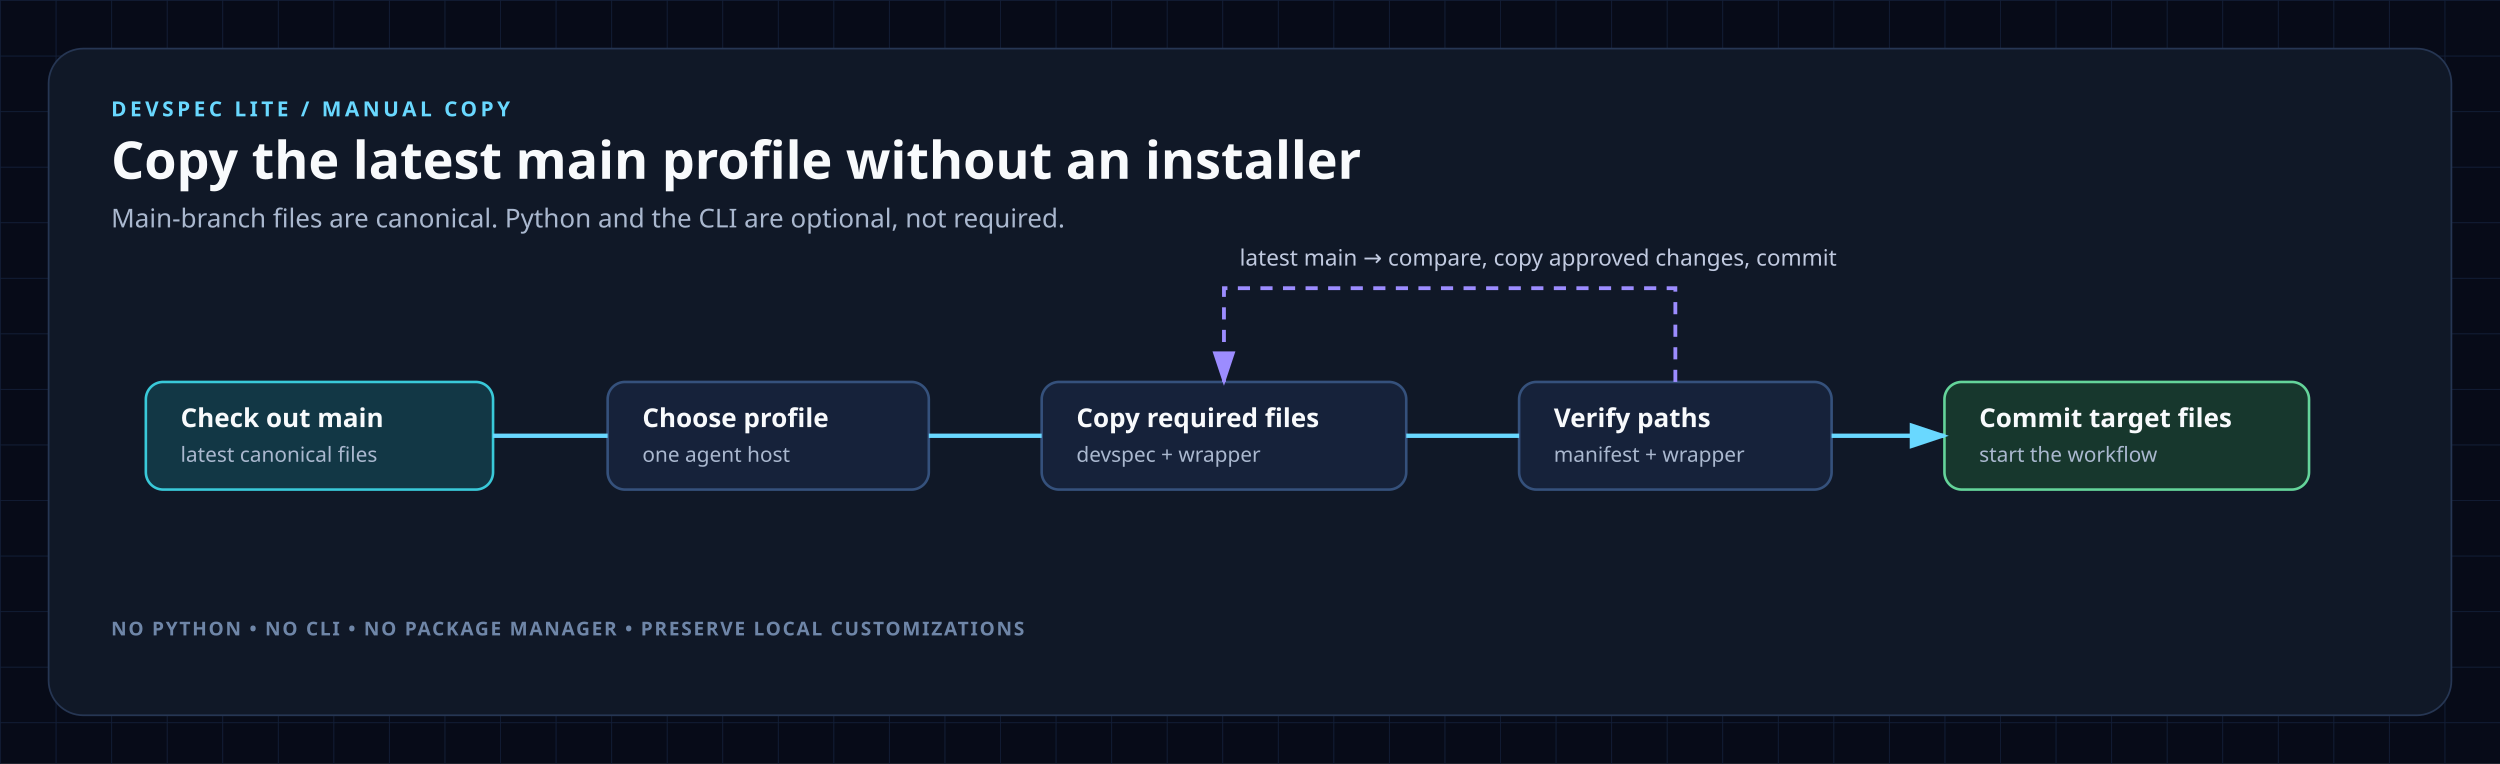
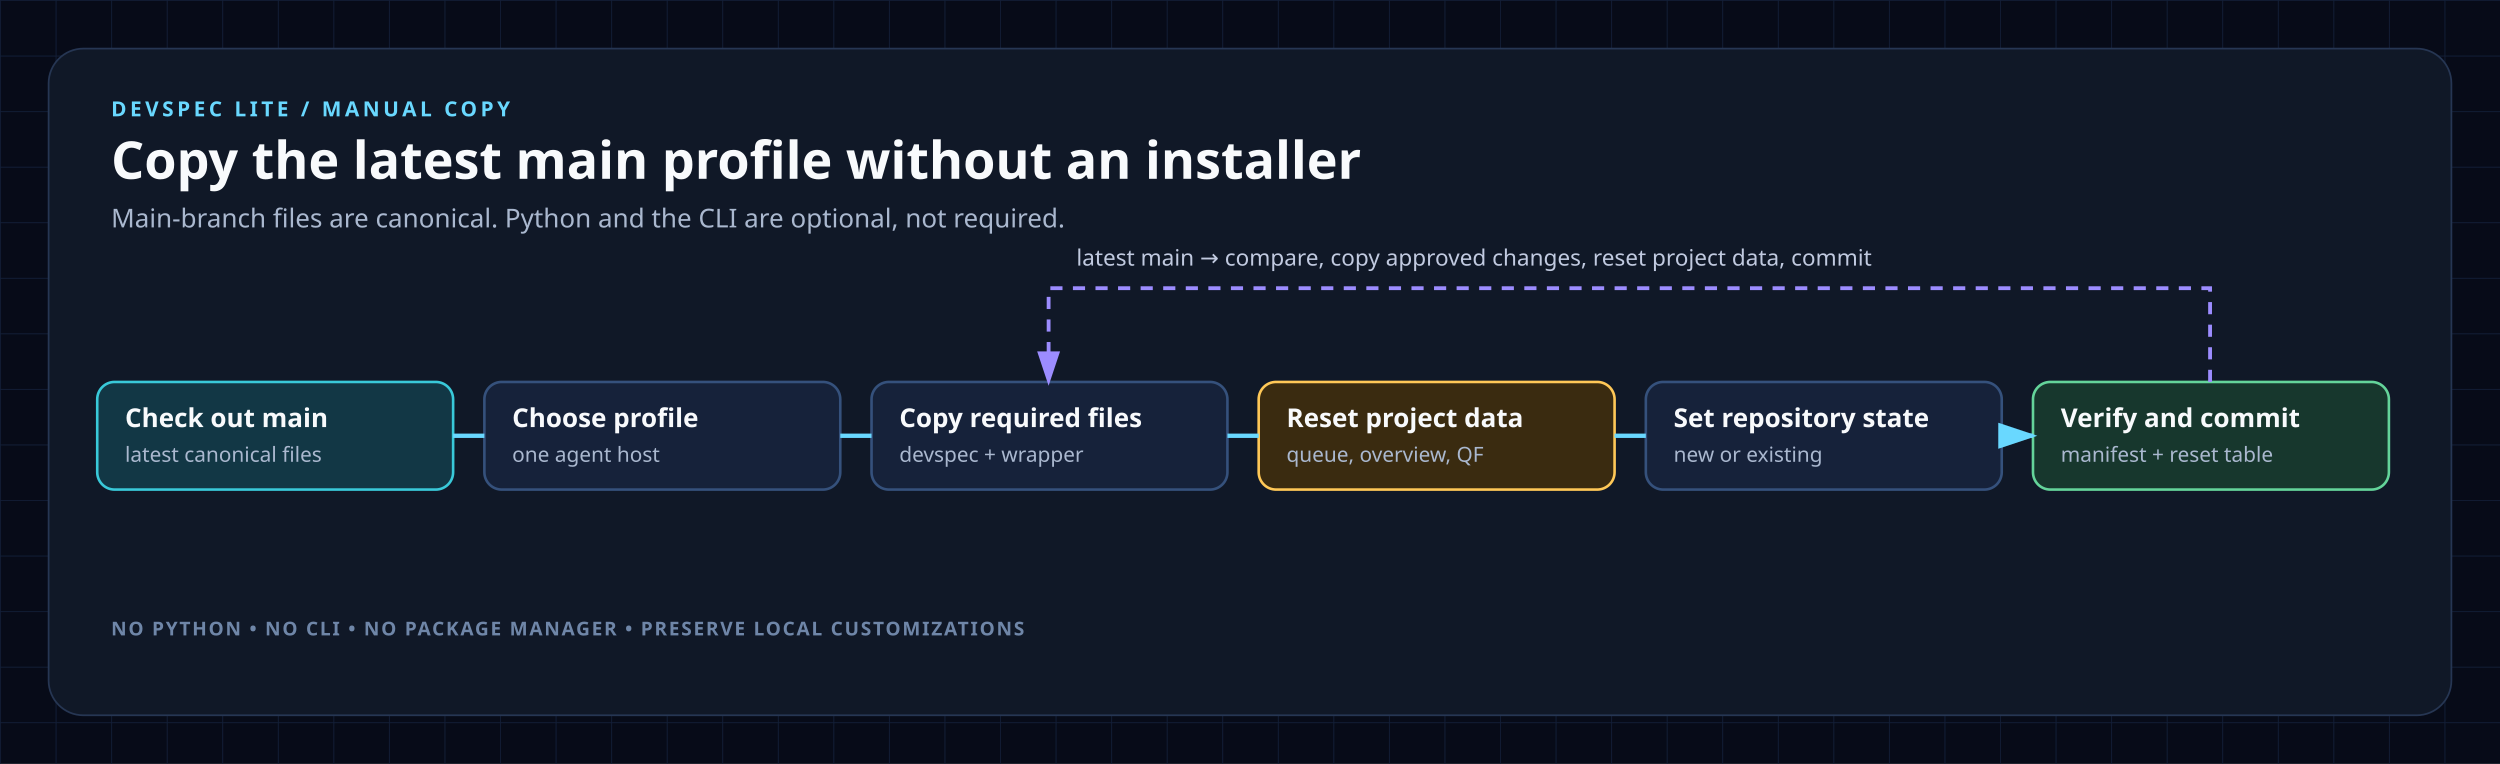
<svg xmlns="http://www.w3.org/2000/svg" viewBox="0 0 1440 440" role="img" aria-labelledby="title desc">
-   <style>.bg{fill:#070b18}.surface{fill:#101827;stroke:#263653}.card{fill:#16223a;stroke:#35517c;stroke-width:1.5}.start{fill:#123745;stroke:#39c9d9}.safe{fill:#17372d;stroke:#64d49a}.eyebrow{font:700 12px system-ui,sans-serif;letter-spacing:2px;fill:#69d8ff}.title{font:700 30px system-ui,sans-serif;fill:#f8fafc}.sub{font:15px system-ui,sans-serif;fill:#aab8cf}.node{font:700 15px system-ui,sans-serif;fill:#f8fafc}.meta{font:12px system-ui,sans-serif;fill:#aab8cf}.flow{fill:none;stroke:#69d8ff;stroke-width:2.5;marker-end:url(#arrow)}.loop{fill:none;stroke:#9c8cff;stroke-width:2.2;stroke-dasharray:7 6;marker-end:url(#arrowV)}.note{font:13px system-ui,sans-serif;fill:#c1cae0}.foot{font:600 11px system-ui,sans-serif;letter-spacing:1px;fill:#6f86a8}</style>
+   <style>.bg{fill:#070b18}.surface{fill:#101827;stroke:#263653}.card{fill:#16223a;stroke:#35517c;stroke-width:1.5}.start{fill:#123745;stroke:#39c9d9}.reset{fill:#3a2b10;stroke:#ffc857}.safe{fill:#17372d;stroke:#64d49a}.eyebrow{font:700 12px system-ui,sans-serif;letter-spacing:2px;fill:#69d8ff}.title{font:700 30px system-ui,sans-serif;fill:#f8fafc}.sub{font:15px system-ui,sans-serif;fill:#aab8cf}.node{font:700 15px system-ui,sans-serif;fill:#f8fafc}.meta{font:12px system-ui,sans-serif;fill:#aab8cf}.flow{fill:none;stroke:#69d8ff;stroke-width:2.5;marker-end:url(#arrow)}.loop{fill:none;stroke:#9c8cff;stroke-width:2.2;stroke-dasharray:7 6;marker-end:url(#arrowV)}.note{font:13px system-ui,sans-serif;fill:#c1cae0}.foot{font:600 11px system-ui,sans-serif;letter-spacing:1px;fill:#6f86a8}</style>
  <defs>
    <pattern id="grid" width="32" height="32" patternUnits="userSpaceOnUse">
      <path d="M32 0H0V32" fill="none" stroke="#14213a" />
    </pattern>
    <marker id="arrow" markerWidth="10" markerHeight="10" refX="8" refY="3" orient="auto">
      <path d="M0,0 L0,6 L9,3 z" fill="#69d8ff" />
    </marker>
    <marker id="arrowV" markerWidth="10" markerHeight="10" refX="8" refY="3" orient="auto">
      <path d="M0,0 L0,6 L9,3 z" fill="#9c8cff" />
    </marker>
  </defs>
  <rect class="bg" width="1440" height="440" />
  <rect fill="url(#grid)" width="1440" height="440" opacity=".9" />
  <rect class="surface" x="28" y="28" width="1384" height="384" rx="20" />
  <text x="64" y="67" class="eyebrow">DEVSPEC LITE / MANUAL COPY</text>
  <text x="64" y="103" class="title">Copy the latest main profile without an installer</text>
  <text x="64" y="131" class="sub">Main-branch files are canonical. Python and the CLI are optional, not required.</text>
-   <rect class="card start" x="84" y="220" width="200" height="62" rx="10" />
-   <text x="104" y="246" class="node">Check out main</text>
-   <text x="104" y="266" class="meta">latest canonical files</text>
-   <rect class="card" x="350" y="220" width="185" height="62" rx="10" />
-   <text x="370" y="246" class="node">Choose profile</text>
-   <text x="370" y="266" class="meta">one agent host</text>
-   <rect class="card" x="600" y="220" width="210" height="62" rx="10" />
-   <text x="620" y="246" class="node">Copy required files</text>
-   <text x="620" y="266" class="meta">devspec + wrapper</text>
-   <rect class="card" x="875" y="220" width="180" height="62" rx="10" />
-   <text x="895" y="246" class="node">Verify paths</text>
-   <text x="895" y="266" class="meta">manifest + wrapper</text>
-   <rect class="card safe" x="1120" y="220" width="210" height="62" rx="10" />
-   <text x="1140" y="246" class="node">Commit target files</text>
-   <text x="1140" y="266" class="meta">start the workflow</text>
-   <path class="flow" d="M284 251H350M535 251H600M810 251H875M1055 251H1120" />
-   <path class="loop" d="M965 220V166H705V220" />
-   <text x="714" y="153" class="note">latest main → compare, copy approved changes, commit</text>
+   <rect class="card start" x="56" y="220" width="205" height="62" rx="10" />
+   <text x="72" y="246" class="node">Check out main</text>
+   <text x="72" y="266" class="meta">latest canonical files</text>
+   <rect class="card" x="279" y="220" width="205" height="62" rx="10" />
+   <text x="295" y="246" class="node">Choose profile</text>
+   <text x="295" y="266" class="meta">one agent host</text>
+   <rect class="card" x="502" y="220" width="205" height="62" rx="10" />
+   <text x="518" y="246" class="node">Copy required files</text>
+   <text x="518" y="266" class="meta">devspec + wrapper</text>
+   <rect class="card reset" x="725" y="220" width="205" height="62" rx="10" />
+   <text x="741" y="246" class="node">Reset project data</text>
+   <text x="741" y="266" class="meta">queue, overview, QF</text>
+   <rect class="card" x="948" y="220" width="205" height="62" rx="10" />
+   <text x="964" y="246" class="node">Set repository state</text>
+   <text x="964" y="266" class="meta">new or existing</text>
+   <rect class="card safe" x="1171" y="220" width="205" height="62" rx="10" />
+   <text x="1187" y="246" class="node">Verify and commit</text>
+   <text x="1187" y="266" class="meta">manifest + reset table</text>
+   <path class="flow" d="M261 251H279M484 251H502M707 251H725M930 251H948M1153 251H1171" />
+   <path class="loop" d="M1273 220V166H604V220" />
+   <text x="620" y="153" class="note">latest main → compare, copy approved changes, reset project data, commit</text>
  <text x="64" y="366" class="foot">NO PYTHON • NO CLI • NO PACKAGE MANAGER • PRESERVE LOCAL CUSTOMIZATIONS</text>
</svg>
